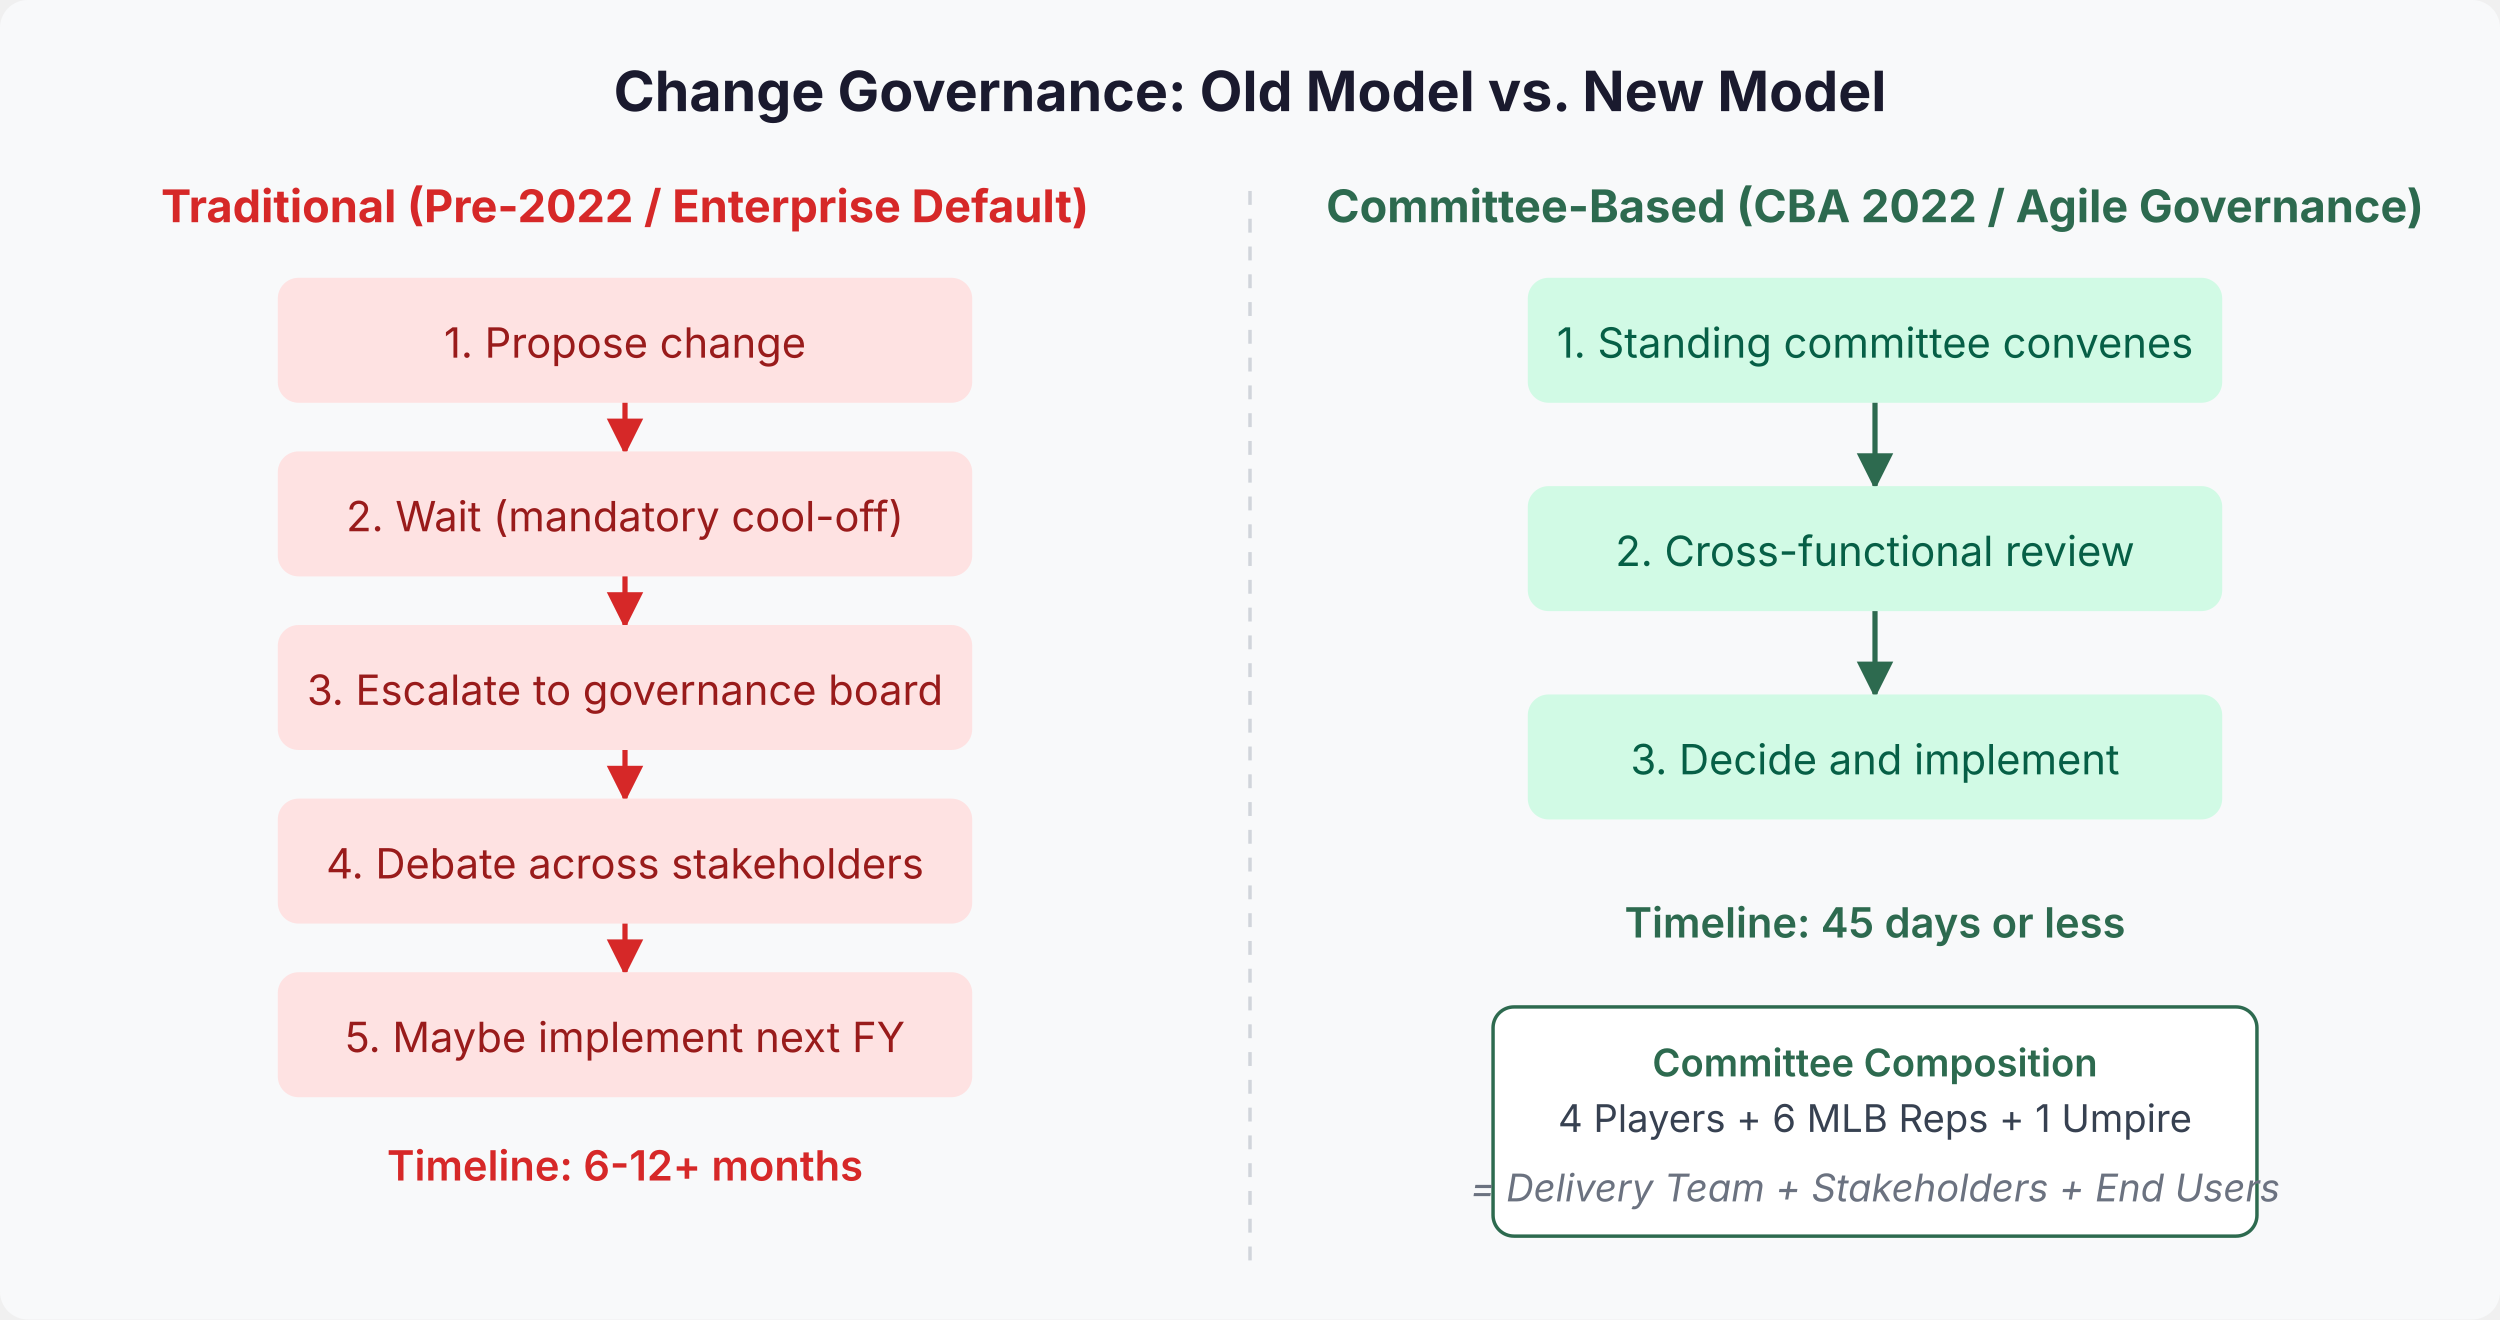
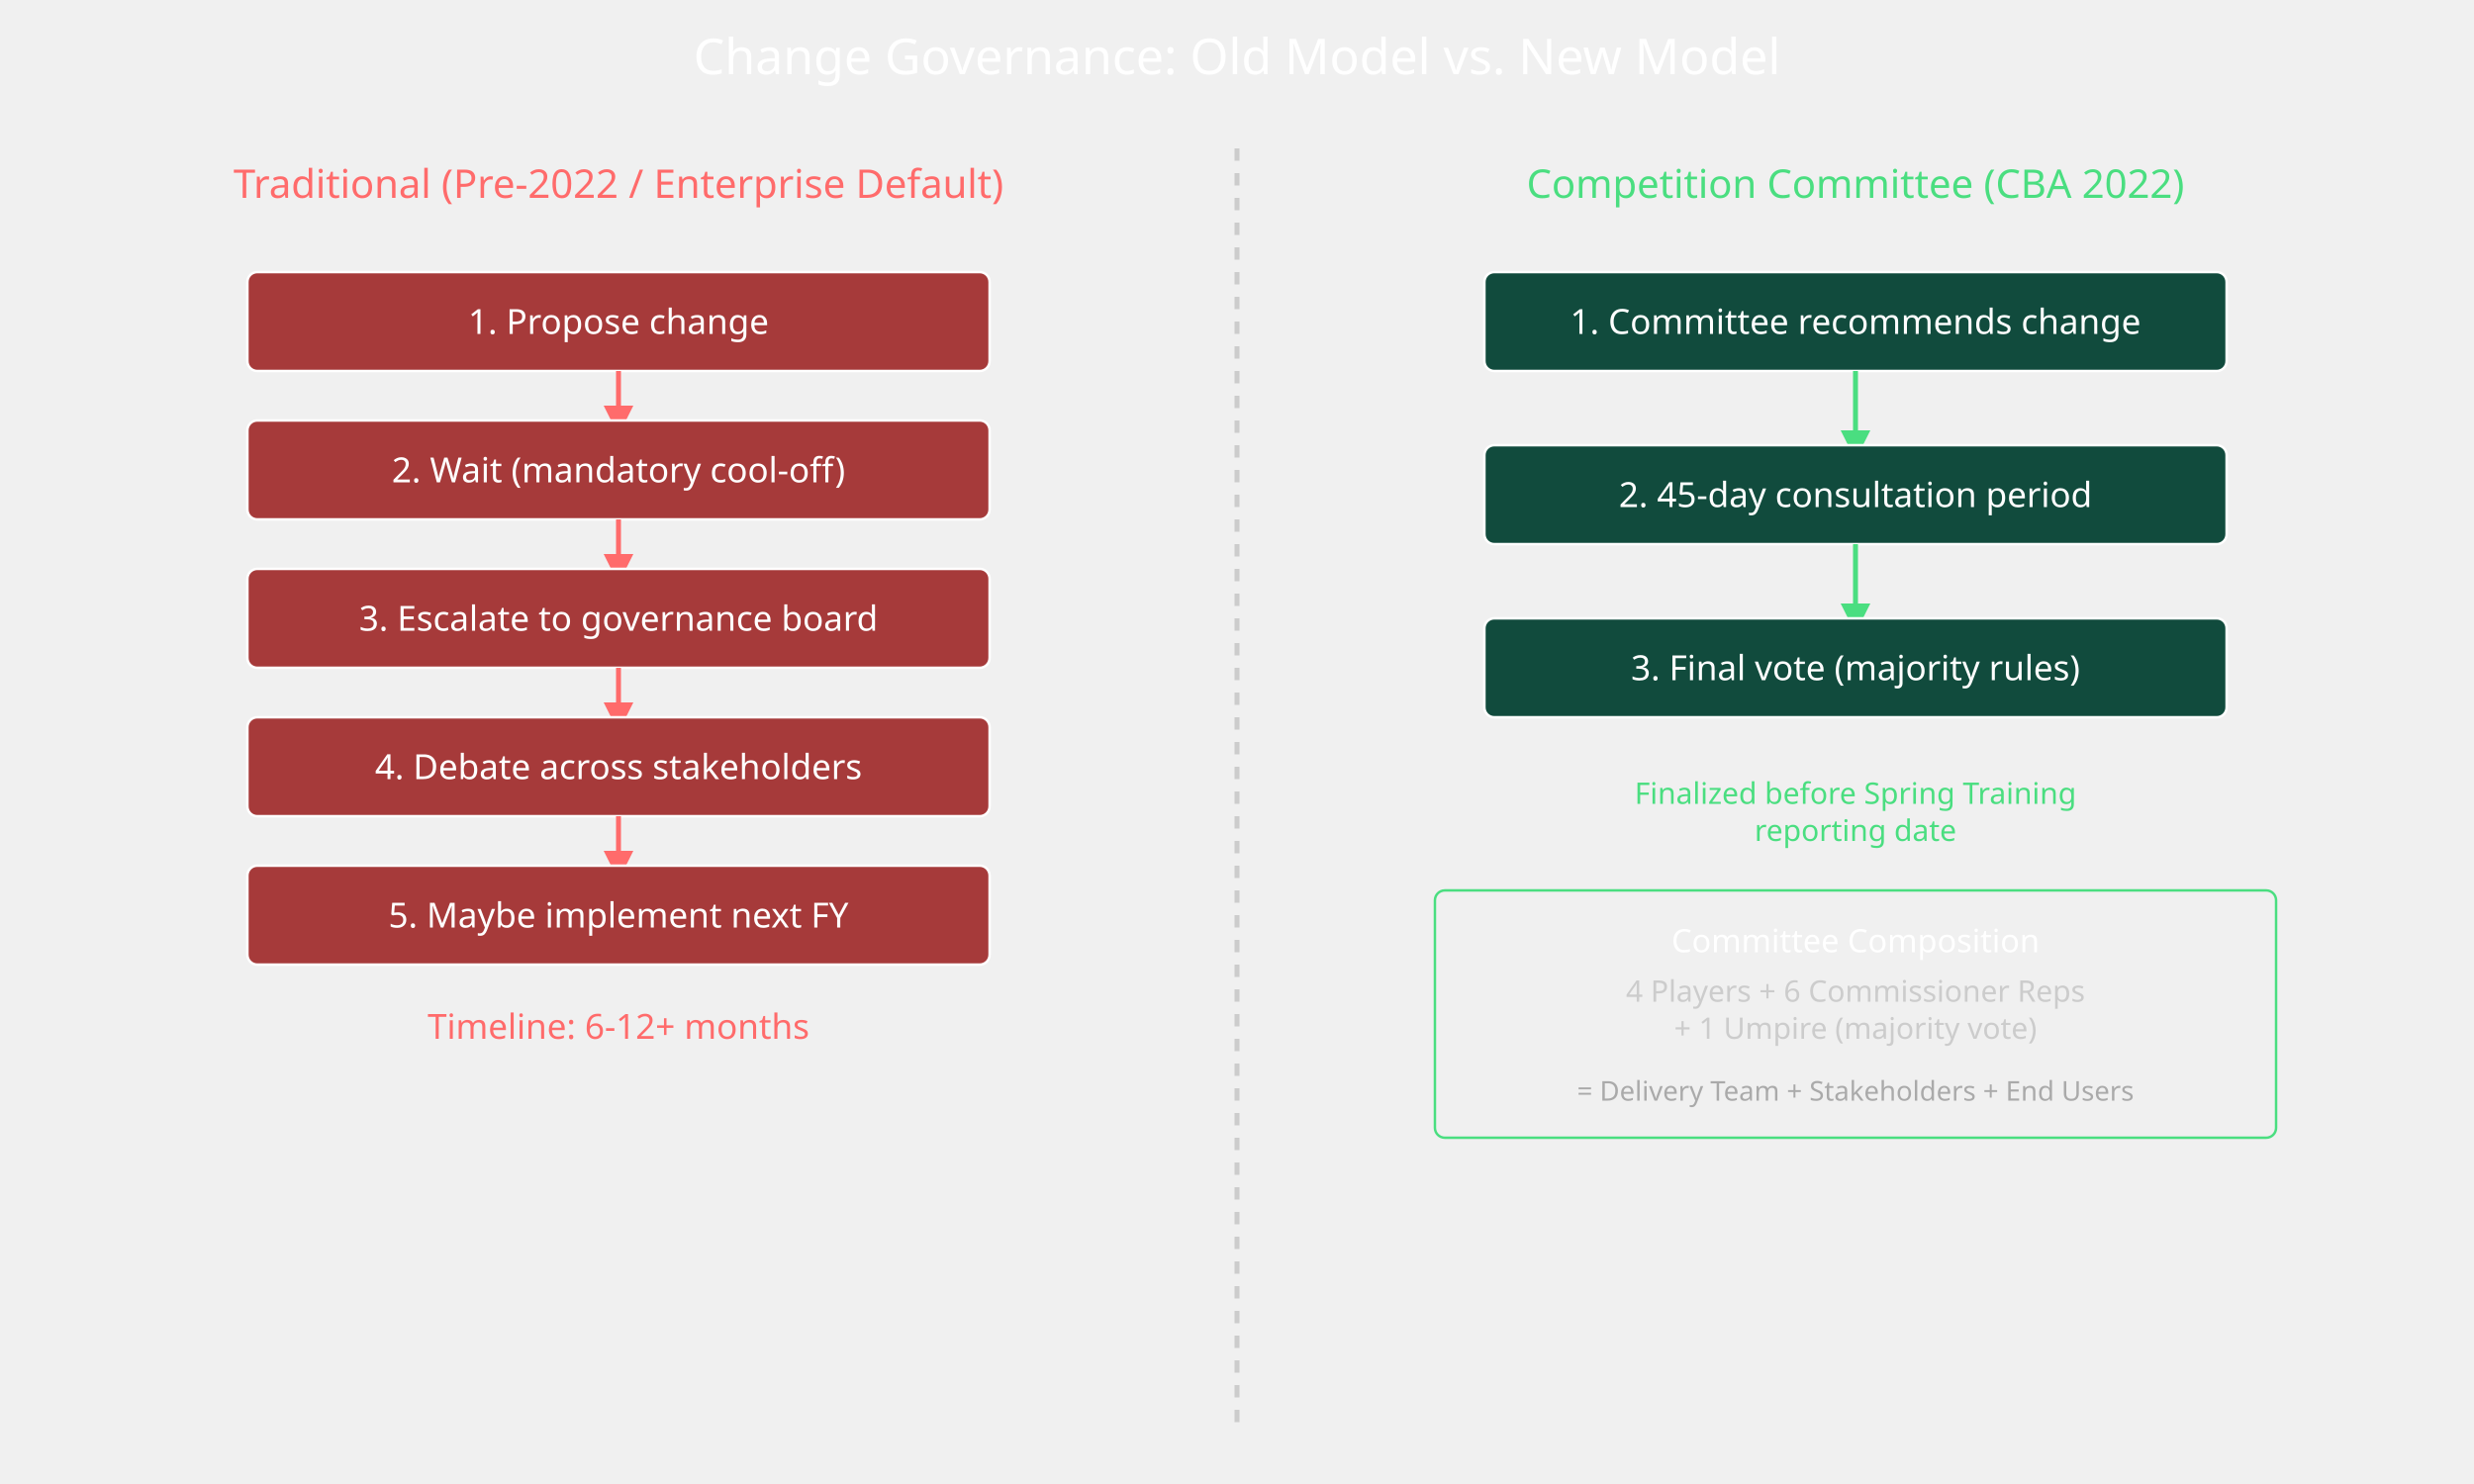
- <svg xmlns="http://www.w3.org/2000/svg" aria-label="Change governance comparison: traditional vs committee-based approach" role="img" viewBox="0 0 720 380">
-   <rect width="720" height="380" fill="#f8f9fa" rx="8" />
-   <text x="360" y="32" fill="#1a1a2e" font-family="Inter, system-ui, sans-serif" font-size="16" font-weight="700" text-anchor="middle">Change Governance: Old Model vs. New Model</text>
-   <text x="180" y="64" fill="#d62828" font-family="Inter, system-ui, sans-serif" font-size="13" font-weight="700" text-anchor="middle">Traditional (Pre-2022 / Enterprise Default)</text>
-   <rect width="200" height="36" x="80" y="80" fill="#fee2e2" rx="6" />
-   <text x="180" y="103" fill="#991b1b" font-family="Inter, system-ui, sans-serif" font-size="12" text-anchor="middle">1. Propose change</text>
+ <svg xmlns="http://www.w3.org/2000/svg" viewBox="0 0 1000 600" width="100%" height="100%">
+   <text x="500" y="30" font-family="sans-serif" font-size="20" fill="#ffffff" text-anchor="middle">Change Governance: Old Model vs. New Model</text>
+   <line x1="500" y1="60" x2="500" y2="580" stroke="#cccccc" stroke-dasharray="5,5" stroke-width="2" />
+   <text x="250" y="80" font-family="sans-serif" font-size="16" fill="#ff6b6b" text-anchor="middle">Traditional (Pre-2022 / Enterprise Default)</text>
+   <g transform="translate(100, 110)">
+     <rect width="300" height="40" rx="4" fill="#a63a3a" stroke="#ffffff" stroke-width="1" />
+     <text x="150" y="25" font-family="sans-serif" font-size="14" fill="#ffffff" text-anchor="middle">1. Propose change</text>
+   </g>
+   <path d="M 250 150 L 250 170" stroke="#ff6b6b" stroke-width="2" marker-end="url(#arrow-red)" />
+   <g transform="translate(100, 170)">
+     <rect width="300" height="40" rx="4" fill="#a63a3a" stroke="#ffffff" stroke-width="1" />
+     <text x="150" y="25" font-family="sans-serif" font-size="14" fill="#ffffff" text-anchor="middle">2. Wait (mandatory cool-off)</text>
+   </g>
+   <path d="M 250 210 L 250 230" stroke="#ff6b6b" stroke-width="2" marker-end="url(#arrow-red)" />
+   <g transform="translate(100, 230)">
+     <rect width="300" height="40" rx="4" fill="#a63a3a" stroke="#ffffff" stroke-width="1" />
+     <text x="150" y="25" font-family="sans-serif" font-size="14" fill="#ffffff" text-anchor="middle">3. Escalate to governance board</text>
+   </g>
+   <path d="M 250 270 L 250 290" stroke="#ff6b6b" stroke-width="2" marker-end="url(#arrow-red)" />
+   <g transform="translate(100, 290)">
+     <rect width="300" height="40" rx="4" fill="#a63a3a" stroke="#ffffff" stroke-width="1" />
+     <text x="150" y="25" font-family="sans-serif" font-size="14" fill="#ffffff" text-anchor="middle">4. Debate across stakeholders</text>
+   </g>
+   <path d="M 250 330 L 250 350" stroke="#ff6b6b" stroke-width="2" marker-end="url(#arrow-red)" />
+   <g transform="translate(100, 350)">
+     <rect width="300" height="40" rx="4" fill="#a63a3a" stroke="#ffffff" stroke-width="1" />
+     <text x="150" y="25" font-family="sans-serif" font-size="14" fill="#ffffff" text-anchor="middle">5. Maybe implement next FY</text>
+   </g>
+   <text x="250" y="420" font-family="sans-serif" font-size="14" fill="#ff6b6b" text-anchor="middle">Timeline: 6-12+ months</text>
+   <text x="750" y="80" font-family="sans-serif" font-size="16" fill="#4ade80" text-anchor="middle">Competition Committee (CBA 2022)</text>
+   <g transform="translate(600, 110)">
+     <rect width="300" height="40" rx="4" fill="#114b3d" stroke="#ffffff" stroke-width="1" />
+     <text x="150" y="25" font-family="sans-serif" font-size="14" fill="#ffffff" text-anchor="middle">1. Committee recommends change</text>
+   </g>
+   <path d="M 750 150 L 750 180" stroke="#4ade80" stroke-width="2" marker-end="url(#arrow-green)" />
+   <g transform="translate(600, 180)">
+     <rect width="300" height="40" rx="4" fill="#114b3d" stroke="#ffffff" stroke-width="1" />
+     <text x="150" y="25" font-family="sans-serif" font-size="14" fill="#ffffff" text-anchor="middle">2. 45-day consultation period</text>
+   </g>
+   <path d="M 750 220 L 750 250" stroke="#4ade80" stroke-width="2" marker-end="url(#arrow-green)" />
+   <g transform="translate(600, 250)">
+     <rect width="300" height="40" rx="4" fill="#114b3d" stroke="#ffffff" stroke-width="1" />
+     <text x="150" y="25" font-family="sans-serif" font-size="14" fill="#ffffff" text-anchor="middle">3. Final vote (majority rules)</text>
+   </g>
+   <text x="750" y="325" font-family="sans-serif" font-size="12" fill="#4ade80" text-anchor="middle">Finalized before Spring Training</text>
+   <text x="750" y="340" font-family="sans-serif" font-size="12" fill="#4ade80" text-anchor="middle">reporting date</text>
+   <g transform="translate(580, 360)">
+     <rect width="340" height="100" rx="4" fill="none" stroke="#4ade80" stroke-width="1" />
+     <text x="170" y="25" font-family="sans-serif" font-size="13" fill="#ffffff" text-anchor="middle">Committee Composition</text>
+     <text x="170" y="45" font-family="sans-serif" font-size="12" fill="#cccccc" text-anchor="middle">4 Players + 6 Commissioner Reps</text>
+     <text x="170" y="60" font-family="sans-serif" font-size="12" fill="#cccccc" text-anchor="middle">+ 1 Umpire (majority vote)</text>
+     <text x="170" y="85" font-family="sans-serif" font-size="11" fill="#aaaaaa" text-anchor="middle">= Delivery Team + Stakeholders + End Users</text>
+   </g>
  <defs>
-     <marker id="arrowRed" markerHeight="7" markerWidth="7" orient="auto-start-reverse" refX="9" refY="5" viewBox="0 0 10 10">
-       <path fill="#d62828" d="M 0 0 L 10 5 L 0 10 z" />
+     <marker id="arrow-red" viewBox="0 0 10 10" refX="5" refY="5" markerWidth="6" markerHeight="6" orient="auto-start-reverse">
+       <path d="M 0 0 L 10 5 L 0 10 z" fill="#ff6b6b" />
    </marker>
-     <marker id="arrowGreen" markerHeight="7" markerWidth="7" orient="auto-start-reverse" refX="9" refY="5" viewBox="0 0 10 10">
-       <path fill="#2d6a4f" d="M 0 0 L 10 5 L 0 10 z" />
+     <marker id="arrow-green" viewBox="0 0 10 10" refX="5" refY="5" markerWidth="6" markerHeight="6" orient="auto-start-reverse">
+       <path d="M 0 0 L 10 5 L 0 10 z" fill="#4ade80" />
    </marker>
  </defs>
-   <line x1="180" x2="180" y1="116" y2="130" stroke="#d62828" stroke-width="1.5" marker-end="url(#arrowRed)" />
-   <rect width="200" height="36" x="80" y="130" fill="#fee2e2" rx="6" />
-   <text x="180" y="153" fill="#991b1b" font-family="Inter, system-ui, sans-serif" font-size="12" text-anchor="middle">2. Wait (mandatory cool-off)</text>
-   <line x1="180" x2="180" y1="166" y2="180" stroke="#d62828" stroke-width="1.5" marker-end="url(#arrowRed)" />
-   <rect width="200" height="36" x="80" y="180" fill="#fee2e2" rx="6" />
-   <text x="180" y="203" fill="#991b1b" font-family="Inter, system-ui, sans-serif" font-size="12" text-anchor="middle">3. Escalate to governance board</text>
-   <line x1="180" x2="180" y1="216" y2="230" stroke="#d62828" stroke-width="1.5" marker-end="url(#arrowRed)" />
-   <rect width="200" height="36" x="80" y="230" fill="#fee2e2" rx="6" />
-   <text x="180" y="253" fill="#991b1b" font-family="Inter, system-ui, sans-serif" font-size="12" text-anchor="middle">4. Debate across stakeholders</text>
-   <line x1="180" x2="180" y1="266" y2="280" stroke="#d62828" stroke-width="1.5" marker-end="url(#arrowRed)" />
-   <rect width="200" height="36" x="80" y="280" fill="#fee2e2" rx="6" />
-   <text x="180" y="303" fill="#991b1b" font-family="Inter, system-ui, sans-serif" font-size="12" text-anchor="middle">5. Maybe implement next FY</text>
-   <text x="180" y="340" fill="#d62828" font-family="Inter, system-ui, sans-serif" font-size="12" font-weight="600" text-anchor="middle">Timeline: 6-12+ months</text>
-   <line x1="360" x2="360" y1="55" y2="365" stroke="#d1d5db" stroke-dasharray="4 4" stroke-width="1" />
-   <text x="540" y="64" fill="#2d6a4f" font-family="Inter, system-ui, sans-serif" font-size="13" font-weight="700" text-anchor="middle">Committee-Based (CBA 2022 / Agile Governance)</text>
-   <rect width="200" height="36" x="440" y="80" fill="#d1fae5" rx="6" />
-   <text x="540" y="103" fill="#065f46" font-family="Inter, system-ui, sans-serif" font-size="12" text-anchor="middle">1. Standing committee convenes</text>
-   <line x1="540" x2="540" y1="116" y2="140" stroke="#2d6a4f" stroke-width="1.5" marker-end="url(#arrowGreen)" />
-   <rect width="200" height="36" x="440" y="140" fill="#d1fae5" rx="6" />
-   <text x="540" y="163" fill="#065f46" font-family="Inter, system-ui, sans-serif" font-size="12" text-anchor="middle">2. Cross-functional review</text>
-   <line x1="540" x2="540" y1="176" y2="200" stroke="#2d6a4f" stroke-width="1.5" marker-end="url(#arrowGreen)" />
-   <rect width="200" height="36" x="440" y="200" fill="#d1fae5" rx="6" />
-   <text x="540" y="223" fill="#065f46" font-family="Inter, system-ui, sans-serif" font-size="12" text-anchor="middle">3. Decide and implement</text>
-   <text x="540" y="270" fill="#2d6a4f" font-family="Inter, system-ui, sans-serif" font-size="12" font-weight="600" text-anchor="middle">Timeline: 45 days or less</text>
-   <rect width="220" height="66" x="430" y="290" fill="#fff" stroke="#2d6a4f" stroke-width="1" rx="6" />
-   <text x="540" y="310" fill="#2d6a4f" font-family="Inter, system-ui, sans-serif" font-size="11" font-weight="600" text-anchor="middle">Committee Composition</text>
-   <text x="540" y="326" fill="#374151" font-family="Inter, system-ui, sans-serif" font-size="11" text-anchor="middle">4 Players + 6 MLB Reps + 1 Umpire</text>
-   <text x="540" y="346" fill="#6b7280" font-family="Inter, system-ui, sans-serif" font-size="11" font-style="italic" text-anchor="middle">= Delivery Team + Stakeholders + End Users</text>
</svg>
